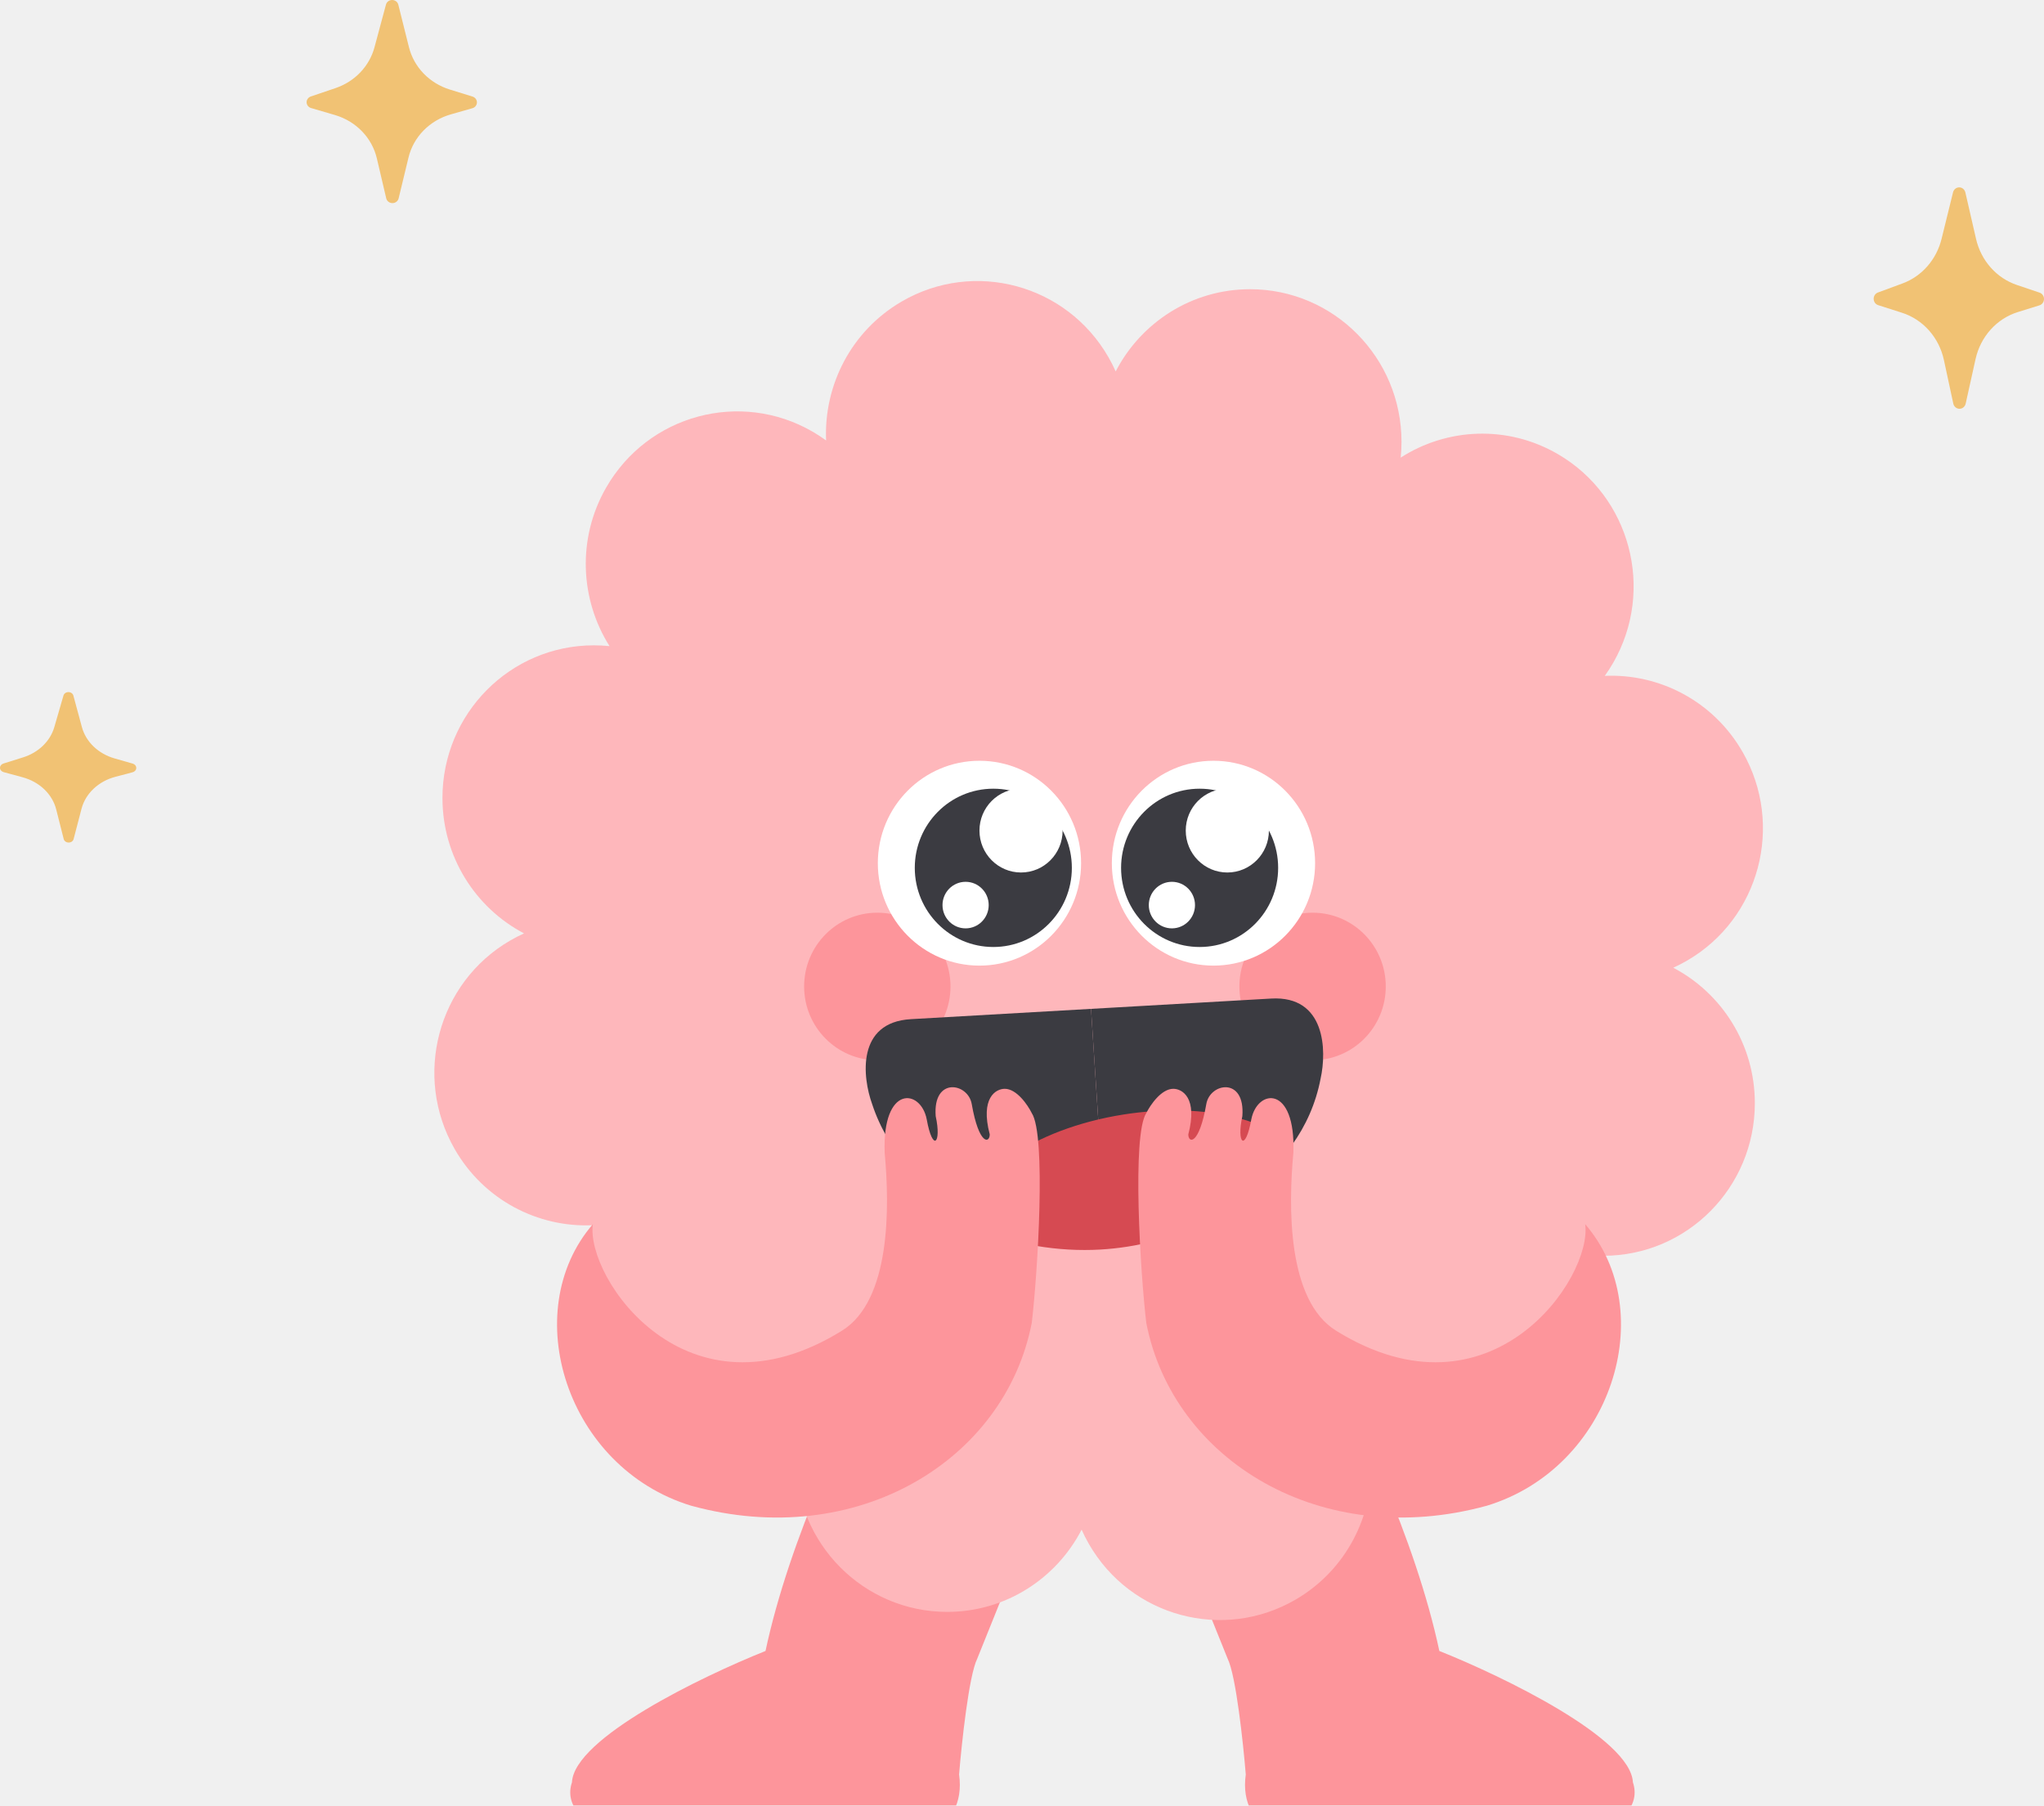
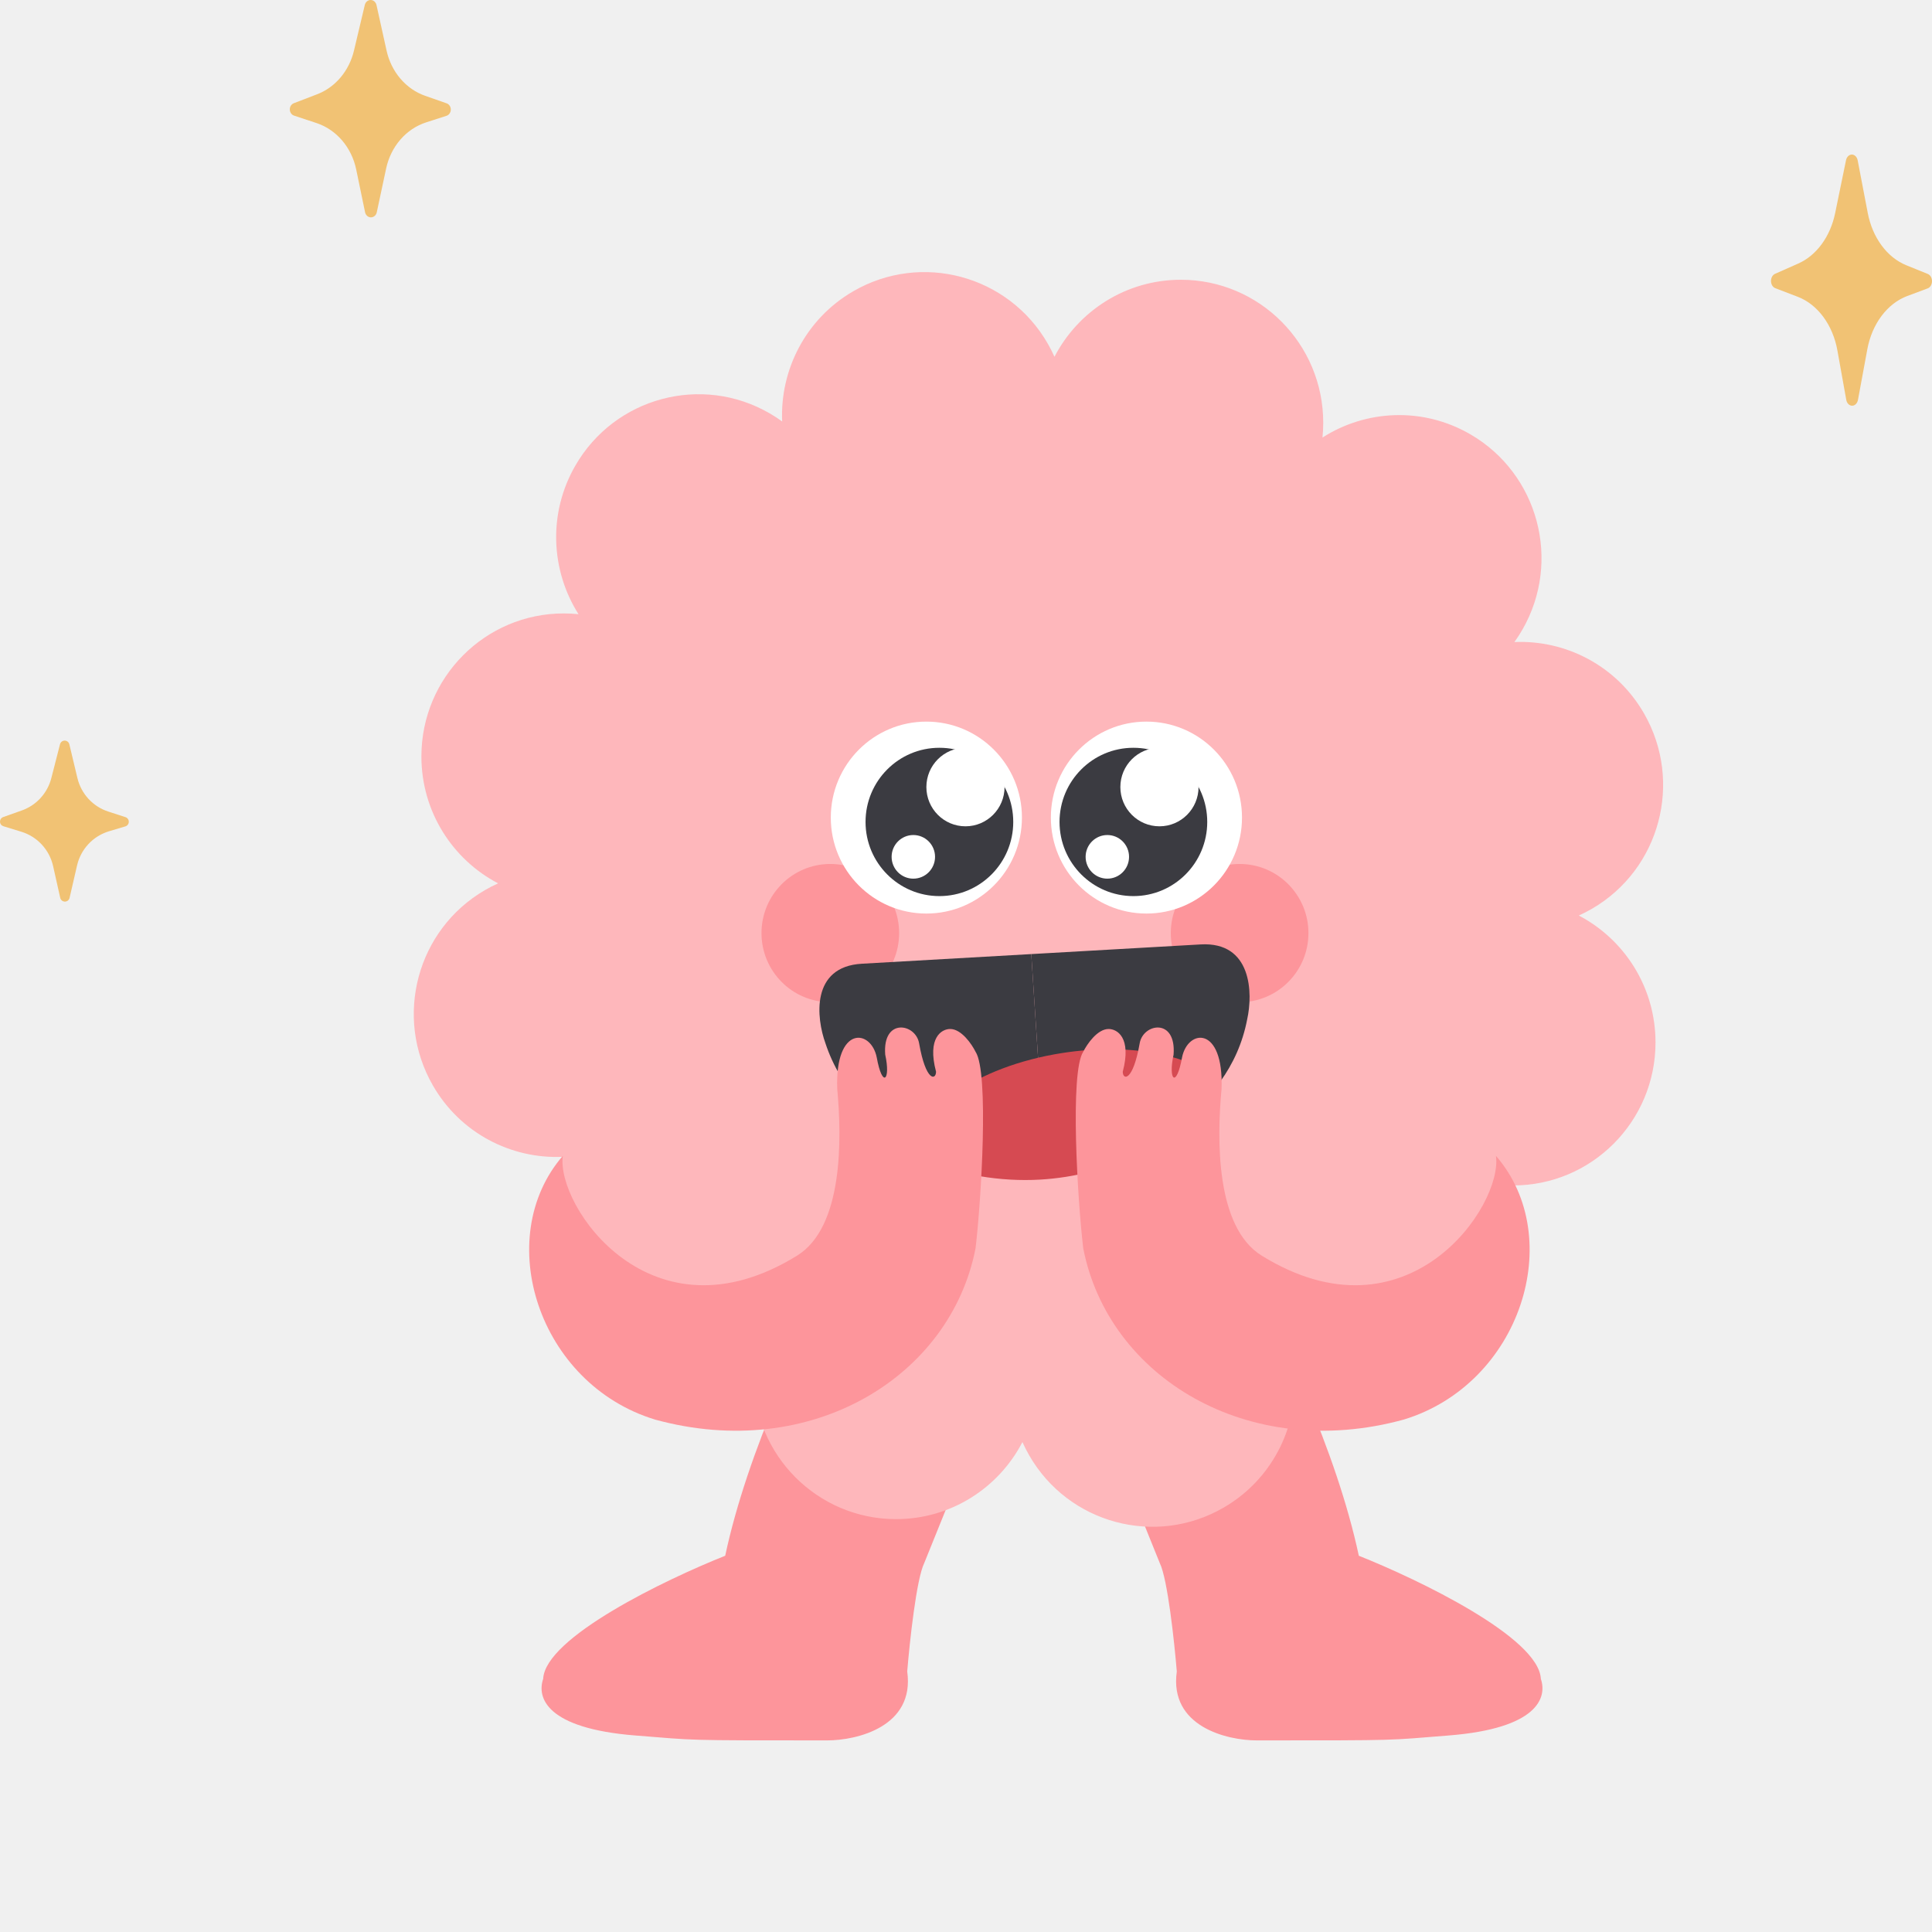
- <svg xmlns="http://www.w3.org/2000/svg" width="240" height="212" viewBox="0 0 240 212" fill="none">
+ <svg xmlns="http://www.w3.org/2000/svg" width="200" height="200" viewBox="0 0 200 200" fill="none">
  <g clip-path="url(#clip0_821_4938)">
-     <path d="M89.885 193.86C92.659 180.819 99.684 165.784 104.734 157.145H129.887L114.735 194.786C113.765 196.76 112.916 204.659 112.613 208.361C113.583 215.272 106.351 217 102.613 217C84.288 217 86.455 217 78.673 216.383C67.556 215.501 66.35 211.652 67.158 209.287C67.4 204.103 82.41 196.843 89.885 193.86Z" fill="#FD959B" />
-     <path d="M169.003 193.86C166.229 180.819 159.205 165.784 154.154 157.145H129.002L144.154 194.786C145.124 196.76 145.972 204.659 146.275 208.361C145.306 215.272 152.538 217 156.276 217C174.6 217 172.434 217 180.216 216.383C191.333 215.501 192.539 211.652 191.731 209.287C191.489 204.103 176.478 196.843 169.003 193.86Z" fill="#FD959B" />
-     <path fill-rule="evenodd" clip-rule="evenodd" d="M146.78 33.96C139.918 33.96 133.965 37.878 131 43.614C130.752 43.056 130.473 42.505 130.163 41.963C125.253 33.392 114.378 30.455 105.874 35.404C99.932 38.862 96.719 45.255 96.998 51.718C96.506 51.359 95.99 51.022 95.453 50.709C86.948 45.761 76.074 48.697 71.164 57.268C67.733 63.258 68.123 70.413 71.57 75.869C70.966 75.807 70.353 75.775 69.732 75.775C59.912 75.775 51.952 83.798 51.952 93.695C51.952 100.611 55.839 106.612 61.531 109.6C60.977 109.85 60.43 110.131 59.893 110.444C51.389 115.393 48.475 126.353 53.385 134.924C56.816 140.913 63.159 144.151 69.57 143.87C69.215 144.366 68.88 144.885 68.57 145.427C63.66 153.998 66.574 164.958 75.078 169.907C81.02 173.365 88.12 172.973 93.533 169.498C93.471 170.107 93.439 170.725 93.439 171.35C93.439 181.248 101.4 189.271 111.22 189.271C118.082 189.271 124.036 185.353 127 179.616C127.248 180.174 127.527 180.726 127.838 181.267C132.748 189.839 143.622 192.775 152.126 187.827C158.068 184.369 161.281 177.976 161.002 171.514C161.494 171.873 162.009 172.209 162.546 172.522C171.05 177.47 181.925 174.533 186.835 165.962C190.265 159.973 189.876 152.817 186.429 147.361C187.033 147.424 187.647 147.456 188.268 147.456C198.088 147.456 206.048 139.433 206.048 129.536C206.048 122.62 202.162 116.619 196.469 113.631C197.023 113.381 197.57 113.1 198.107 112.787C206.611 107.839 209.525 96.879 204.615 88.308C201.184 82.318 194.841 79.08 188.43 79.361C188.786 78.865 189.12 78.346 189.43 77.804C194.34 69.232 191.427 58.272 182.922 53.324C176.98 49.866 169.88 50.258 164.466 53.733C164.528 53.124 164.56 52.506 164.56 51.881C164.56 41.984 156.6 33.96 146.78 33.96Z" fill="#FEB7BB" />
-     <ellipse cx="103.011" cy="115.832" rx="8.593" ry="8.661" fill="#FD959B" />
-     <ellipse cx="154.119" cy="115.832" rx="8.593" ry="8.661" fill="#FD959B" />
-     <ellipse cx="115.005" cy="101.358" rx="11.933" ry="12.027" fill="white" />
-     <ellipse cx="116.632" cy="101.904" rx="9.221" ry="9.294" fill="#3B3B41" />
-     <ellipse cx="113.378" cy="106.277" rx="2.712" ry="2.733" fill="white" />
-     <ellipse cx="119.887" cy="97.53" rx="4.882" ry="4.92" fill="white" />
-     <ellipse cx="11.933" cy="12.027" rx="11.933" ry="12.027" transform="matrix(-1 0 0 1 154.415 89.3306)" fill="white" />
-     <ellipse cx="140.855" cy="101.904" rx="9.221" ry="9.294" fill="#3B3B41" />
-     <ellipse cx="137.601" cy="106.277" rx="2.712" ry="2.733" fill="white" />
-     <ellipse cx="144.109" cy="97.53" rx="4.882" ry="4.92" fill="white" />
-     <path d="M129.854 145.324L128.104 118.462L106.948 119.672C100.554 120.038 101.257 126.48 102.408 129.656C106.174 141.109 119.041 145.942 129.854 145.324Z" fill="#3B3B41" />
-     <path d="M129.854 145.324L128.104 118.462L149.259 117.252C155.653 116.887 155.792 123.362 155.062 126.645C152.811 138.442 140.667 144.706 129.854 145.324Z" fill="#3B3B41" />
-     <path fill-rule="evenodd" clip-rule="evenodd" d="M151.797 134.717C148.618 131.184 140.711 129.495 131.968 130.861C121.191 132.545 113.225 138.231 114.174 143.562C114.207 143.749 114.251 143.933 114.305 144.114C119.002 146.17 124.308 147.004 129.196 146.725C137.748 146.236 147.133 142.215 151.797 134.717Z" fill="#D64A52" />
-     <path d="M121.147 130.703C122.839 133.272 121.852 149.38 121.147 155.326C118.029 171.439 100.636 182.159 81.136 176.799C66.511 172.332 60.75 154.018 69.613 143.744C68.727 149.998 80.633 167.559 98.864 156.251C104.625 152.678 104.461 141.644 103.874 135.341C103.592 127.35 108.104 127.849 108.809 131.417C109.514 135.341 110.571 134.271 109.866 131.06C109.514 126.422 113.661 127.136 114.097 129.633C114.943 134.485 116.212 134.271 116.212 133.201C115.084 128.919 116.917 127.849 117.974 127.849C119.384 127.849 120.677 129.752 121.147 130.703Z" fill="#FD959B" />
-     <path d="M134.592 130.703C132.9 133.272 133.887 149.38 134.592 155.326C137.71 171.439 155.103 182.159 174.603 176.799C189.228 172.332 194.989 154.018 186.126 143.744C187.012 149.998 175.106 167.559 156.875 156.251C151.114 152.678 151.278 141.644 151.865 135.341C152.147 127.35 147.635 127.849 146.93 131.417C146.225 135.341 145.168 134.271 145.873 131.06C146.225 126.422 142.078 127.136 141.642 129.633C140.796 134.485 139.527 134.271 139.527 133.201C140.655 128.919 138.822 127.849 137.765 127.849C136.355 127.849 135.062 129.752 134.592 130.703Z" fill="#FD959B" />
-     <path d="M43.971 5.554L45.319 0.537C45.361 0.382 45.455 0.246 45.587 0.148C45.719 0.051 45.882 -0.001 46.048 2.43102e-05C46.215 0.001 46.376 0.056 46.507 0.155C46.637 0.255 46.729 0.393 46.768 0.549L48.02 5.551C48.309 6.702 48.901 7.763 49.74 8.632C50.579 9.501 51.636 10.148 52.811 10.512L55.483 11.339C55.635 11.386 55.767 11.479 55.86 11.603C55.953 11.727 56.002 11.877 56 12.029C55.998 12.182 55.945 12.331 55.849 12.453C55.753 12.575 55.619 12.664 55.467 12.708L52.93 13.431C51.71 13.779 50.608 14.431 49.735 15.32C48.863 16.21 48.252 17.306 47.965 18.496L46.805 23.296C46.767 23.454 46.674 23.595 46.542 23.695C46.409 23.796 46.245 23.851 46.076 23.85C45.907 23.849 45.743 23.794 45.611 23.693C45.48 23.591 45.388 23.45 45.35 23.292L44.249 18.597C43.969 17.407 43.367 16.309 42.502 15.415C41.638 14.521 40.542 13.862 39.326 13.506L36.529 12.687C36.378 12.643 36.246 12.554 36.151 12.434C36.056 12.314 36.004 12.168 36 12.017C35.997 11.866 36.043 11.719 36.133 11.595C36.222 11.47 36.35 11.377 36.498 11.326L39.394 10.346C40.508 9.969 41.508 9.334 42.306 8.499C43.104 7.663 43.676 6.652 43.971 5.554V5.554Z" fill="#F1C274" />
-     <path d="M6.377 85.381L7.455 81.665C7.489 81.55 7.564 81.448 7.67 81.376C7.776 81.304 7.905 81.266 8.039 81.267C8.172 81.268 8.301 81.308 8.405 81.382C8.51 81.455 8.583 81.558 8.614 81.673L9.616 85.378C9.847 86.231 10.321 87.017 10.992 87.661C11.663 88.304 12.509 88.784 13.448 89.053L15.586 89.666C15.708 89.701 15.813 89.769 15.888 89.861C15.962 89.953 16.001 90.064 16 90.177C15.998 90.29 15.956 90.4 15.88 90.491C15.803 90.581 15.695 90.647 15.573 90.68L13.544 91.215C12.568 91.473 11.686 91.956 10.988 92.615C10.291 93.274 9.802 94.086 9.572 94.967L8.644 98.523C8.614 98.64 8.539 98.744 8.433 98.819C8.327 98.893 8.196 98.934 8.061 98.933C7.926 98.933 7.795 98.892 7.689 98.817C7.584 98.742 7.51 98.637 7.48 98.52L6.599 95.042C6.376 94.161 5.893 93.348 5.202 92.685C4.51 92.023 3.633 91.535 2.661 91.271L0.423 90.664C0.303 90.632 0.197 90.566 0.121 90.477C0.045 90.388 0.003 90.28 0 90.168C-0.003 90.057 0.035 89.947 0.106 89.855C0.178 89.763 0.28 89.694 0.399 89.657L2.715 88.93C3.606 88.651 4.406 88.181 5.045 87.562C5.684 86.943 6.141 86.194 6.377 85.381V85.381Z" fill="#F1C274" />
-     <path d="M227.971 28.054L229.319 22.586C229.361 22.417 229.455 22.268 229.587 22.162C229.719 22.055 229.881 21.999 230.048 22C230.215 22.002 230.376 22.061 230.506 22.17C230.637 22.278 230.729 22.429 230.768 22.599L232.02 28.051C232.308 29.306 232.9 30.463 233.739 31.41C234.578 32.358 235.636 33.063 236.81 33.46L239.483 34.362C239.634 34.413 239.767 34.514 239.86 34.649C239.953 34.785 240.002 34.948 240 35.114C239.998 35.281 239.945 35.443 239.849 35.576C239.753 35.709 239.619 35.806 239.466 35.853L236.928 36.643C235.708 37.022 234.606 37.733 233.734 38.702C232.862 39.672 232.251 40.866 231.963 42.163L230.804 47.395C230.766 47.568 230.673 47.721 230.541 47.831C230.408 47.941 230.244 48.001 230.075 48C229.905 47.999 229.742 47.939 229.61 47.828C229.478 47.717 229.386 47.563 229.349 47.39L228.247 42.274C227.968 40.976 227.366 39.78 226.501 38.805C225.636 37.83 224.54 37.112 223.324 36.724L220.529 35.831C220.378 35.783 220.246 35.686 220.151 35.555C220.057 35.424 220.004 35.265 220 35.101C219.997 34.937 220.043 34.775 220.132 34.64C220.222 34.505 220.35 34.403 220.498 34.348L223.394 33.279C224.508 32.868 225.508 32.176 226.306 31.265C227.105 30.354 227.676 29.251 227.971 28.054Z" fill="#F1C274" />
+     <path d="M75.072 161.051C77.371 150.278 83.195 137.858 87.382 130.721H108.235L95.673 161.816C94.869 163.447 94.166 169.972 93.915 173.03C94.719 178.739 88.722 180.166 85.624 180.166C70.431 180.166 72.228 180.166 65.776 179.657C56.559 178.928 55.559 175.749 56.229 173.795C56.43 169.513 68.874 163.515 75.072 161.051Z" fill="#FD959B" />
+     <path d="M140.665 161.051C138.365 150.278 132.542 137.858 128.354 130.721H107.502L120.063 161.816C120.867 163.447 121.571 169.972 121.822 173.03C121.018 178.739 127.014 180.166 130.113 180.166C145.305 180.166 143.509 180.166 149.961 179.657C159.178 178.928 160.177 175.749 159.508 173.795C159.307 169.513 146.862 163.515 140.665 161.051Z" fill="#FD959B" />
+     <path fill-rule="evenodd" clip-rule="evenodd" d="M122.24 28.96C116.552 28.96 111.616 32.196 109.158 36.935C108.952 36.474 108.721 36.018 108.464 35.571C104.393 28.49 95.378 26.064 88.327 30.152C83.401 33.009 80.737 38.29 80.968 43.629C80.56 43.332 80.133 43.054 79.687 42.796C72.637 38.708 63.621 41.134 59.551 48.214C56.706 53.162 57.029 59.073 59.887 63.58C59.386 63.529 58.878 63.502 58.363 63.502C50.222 63.502 43.623 70.13 43.623 78.306C43.623 84.019 46.845 88.977 51.564 91.445C51.105 91.651 50.652 91.884 50.206 92.142C43.156 96.23 40.74 105.284 44.811 112.364C47.655 117.312 52.914 119.987 58.229 119.755C57.934 120.165 57.657 120.594 57.4 121.041C53.329 128.122 55.745 137.175 62.795 141.263C67.722 144.12 73.608 143.796 78.096 140.926C78.044 141.429 78.018 141.939 78.018 142.456C78.018 150.632 84.618 157.26 92.759 157.26C98.448 157.26 103.384 154.023 105.842 149.284C106.048 149.745 106.279 150.201 106.536 150.648C110.607 157.729 119.622 160.155 126.673 156.067C131.599 153.21 134.263 147.929 134.032 142.591C134.44 142.887 134.866 143.165 135.312 143.423C142.362 147.511 151.378 145.085 155.448 138.005C158.293 133.057 157.97 127.146 155.112 122.639C155.613 122.69 156.122 122.717 156.637 122.717C164.778 122.717 171.378 116.089 171.378 107.913C171.378 102.2 168.155 97.243 163.436 94.775C163.895 94.568 164.348 94.336 164.794 94.078C171.844 89.99 174.26 80.936 170.189 73.856C167.345 68.908 162.086 66.233 156.771 66.465C157.066 66.055 157.343 65.626 157.6 65.178C161.671 58.098 159.255 49.044 152.205 44.956C147.278 42.099 141.392 42.423 136.903 45.294C136.955 44.791 136.981 44.28 136.981 43.764C136.981 35.588 130.382 28.96 122.24 28.96Z" fill="#FEB7BB" />
+     <ellipse cx="85.954" cy="96.593" rx="7.124" ry="7.155" fill="#FD959B" />
+     <ellipse cx="128.325" cy="96.593" rx="7.124" ry="7.155" fill="#FD959B" />
+     <ellipse cx="95.897" cy="84.636" rx="9.893" ry="9.935" fill="white" />
+     <ellipse cx="97.246" cy="85.087" rx="7.645" ry="7.677" fill="#3B3B41" />
+     <ellipse cx="94.548" cy="88.7" rx="2.248" ry="2.258" fill="white" />
+     <ellipse cx="99.945" cy="81.474" rx="4.047" ry="4.065" fill="white" />
+     <ellipse cx="9.893" cy="9.935" rx="9.893" ry="9.935" transform="matrix(-1 0 0 1 128.571 74.7007)" fill="white" />
+     <ellipse cx="117.328" cy="85.087" rx="7.645" ry="7.677" fill="#3B3B41" />
+     <ellipse cx="114.631" cy="88.7" rx="2.248" ry="2.258" fill="white" />
+     <ellipse cx="120.026" cy="81.474" rx="4.047" ry="4.065" fill="white" />
+     <path d="M108.208 120.956L106.757 98.766L89.218 99.765C83.917 100.067 84.5 105.389 85.454 108.012C88.576 117.474 99.244 121.467 108.208 120.956Z" fill="#3B3B41" />
+     <path d="M108.208 120.956L106.757 98.766L124.296 97.766C129.597 97.464 129.712 102.813 129.107 105.525C127.241 115.271 117.173 120.445 108.208 120.956Z" fill="#3B3B41" />
+     <path fill-rule="evenodd" clip-rule="evenodd" d="M126.4 112.193C123.764 109.275 117.209 107.88 109.96 109.008C101.026 110.399 94.421 115.096 95.208 119.5C95.236 119.654 95.272 119.806 95.317 119.956C99.211 121.654 103.61 122.343 107.662 122.113C114.753 121.709 122.533 118.387 126.4 112.193Z" fill="#D64A52" />
+     <path d="M100.989 108.878C102.392 111 101.574 124.306 100.989 129.218C98.404 142.529 83.985 151.385 67.818 146.957C55.693 143.267 50.917 128.138 58.265 119.651C57.53 124.817 67.401 139.324 82.515 129.983C87.292 127.031 87.156 117.916 86.669 112.709C86.435 106.108 90.176 106.52 90.76 109.467C91.345 112.709 92.222 111.825 91.637 109.173C91.345 105.341 94.783 105.931 95.144 107.994C95.846 112.002 96.898 111.825 96.898 110.941C95.962 107.404 97.482 106.52 98.359 106.52C99.528 106.52 100.599 108.092 100.989 108.878Z" fill="#FD959B" />
+     <path d="M112.136 108.878C110.733 111 111.552 124.306 112.136 129.218C114.721 142.529 129.14 151.385 145.307 146.957C157.432 143.267 162.209 128.138 154.86 119.651C155.595 124.817 145.724 139.324 130.61 129.983C125.833 127.031 125.969 117.916 126.456 112.709C126.69 106.108 122.949 106.52 122.365 109.467C121.78 112.709 120.904 111.825 121.488 109.173C121.78 105.341 118.342 105.931 117.981 107.994C117.28 112.002 116.228 111.825 116.228 110.941C117.163 107.404 115.643 106.52 114.766 106.52C113.597 106.52 112.526 108.092 112.136 108.878Z" fill="#FD959B" />
+     <path d="M36.643 5.24L37.766 0.507C37.801 0.361 37.879 0.232 37.989 0.14C38.1 0.048 38.235 -0.001 38.374 2.29342e-05C38.512 0.001 38.647 0.053 38.755 0.147C38.864 0.24 38.941 0.371 38.973 0.518L40.017 5.236C40.257 6.323 40.751 7.324 41.45 8.143C42.149 8.963 43.03 9.574 44.009 9.917L46.236 10.697C46.362 10.742 46.472 10.829 46.55 10.946C46.627 11.063 46.668 11.204 46.667 11.348C46.665 11.493 46.621 11.633 46.541 11.748C46.461 11.863 46.349 11.947 46.222 11.988L44.108 12.67C43.092 12.999 42.173 13.614 41.446 14.453C40.719 15.293 40.21 16.326 39.971 17.449L39.004 21.977C38.972 22.126 38.895 22.259 38.785 22.354C38.674 22.449 38.538 22.5 38.397 22.5C38.256 22.5 38.119 22.447 38.01 22.352C37.9 22.256 37.823 22.122 37.792 21.973L36.874 17.545C36.641 16.422 36.139 15.386 35.419 14.543C34.698 13.699 33.785 13.077 32.772 12.741L30.441 11.969C30.315 11.927 30.205 11.844 30.126 11.73C30.047 11.617 30.003 11.479 30 11.337C29.997 11.195 30.036 11.055 30.11 10.938C30.185 10.821 30.292 10.733 30.415 10.685L32.828 9.76C33.757 9.404 34.59 8.806 35.255 8.018C35.92 7.229 36.397 6.275 36.643 5.24V5.24Z" fill="#F1C274" />
+     <path d="M5.314 80.548L6.213 77.042C6.241 76.934 6.304 76.838 6.392 76.77C6.48 76.702 6.588 76.666 6.699 76.666C6.81 76.667 6.917 76.706 7.004 76.775C7.091 76.845 7.153 76.941 7.179 77.05L8.014 80.545C8.206 81.35 8.601 82.091 9.16 82.699C9.719 83.306 10.424 83.758 11.207 84.012L12.989 84.591C13.09 84.624 13.178 84.688 13.24 84.775C13.302 84.862 13.335 84.966 13.333 85.073C13.332 85.18 13.297 85.283 13.233 85.368C13.169 85.454 13.079 85.516 12.978 85.547L11.287 86.052C10.473 86.295 9.738 86.751 9.157 87.373C8.575 87.994 8.168 88.76 7.977 89.591L7.203 92.946C7.178 93.056 7.116 93.155 7.028 93.225C6.939 93.295 6.83 93.334 6.717 93.333C6.605 93.333 6.496 93.294 6.408 93.223C6.32 93.152 6.258 93.053 6.234 92.943L5.499 89.663C5.313 88.831 4.911 88.064 4.335 87.439C3.758 86.814 3.028 86.353 2.217 86.104L0.352 85.532C0.252 85.501 0.164 85.44 0.101 85.356C0.038 85.272 0.002 85.17 0 85.064C-0.002 84.959 0.029 84.856 0.088 84.769C0.148 84.682 0.233 84.617 0.332 84.582L2.263 83.896C3.005 83.633 3.672 83.189 4.204 82.605C4.736 82.022 5.117 81.315 5.314 80.548V80.548Z" fill="#F1C274" />
+     <path d="M189.976 22.054L191.099 16.586C191.134 16.417 191.212 16.268 191.323 16.162C191.433 16.055 191.568 15.999 191.707 16C191.845 16.002 191.98 16.061 192.089 16.17C192.197 16.278 192.274 16.429 192.306 16.599L193.35 22.051C193.59 23.306 194.083 24.463 194.783 25.41C195.482 26.358 196.363 27.063 197.342 27.46L199.569 28.362C199.695 28.413 199.805 28.514 199.883 28.649C199.96 28.785 200.001 28.948 200 29.114C199.998 29.281 199.954 29.443 199.874 29.576C199.794 29.709 199.682 29.806 199.555 29.853L197.44 30.643C196.423 31.022 195.505 31.733 194.778 32.702C194.051 33.672 193.542 34.866 193.303 36.163L192.337 41.395C192.305 41.568 192.227 41.721 192.117 41.831C192.007 41.941 191.87 42.001 191.729 42C191.588 41.999 191.451 41.939 191.341 41.828C191.231 41.717 191.155 41.563 191.124 41.39L190.206 36.274C189.973 34.976 189.471 33.78 188.751 32.805C188.03 31.83 187.117 31.112 186.104 30.724L183.774 29.831C183.649 29.783 183.539 29.686 183.459 29.555C183.38 29.424 183.336 29.265 183.333 29.101C183.331 28.937 183.369 28.775 183.444 28.64C183.518 28.505 183.625 28.403 183.748 28.348L186.161 27.279C187.09 26.868 187.923 26.176 188.589 25.265C189.254 24.354 189.73 23.251 189.976 22.054V22.054Z" fill="#F1C274" />
  </g>
  <defs>
    <clipPath id="clip0_821_4938">
-       <rect width="240" height="212" fill="white" />
+       <rect width="200" height="200" fill="white" />
    </clipPath>
  </defs>
</svg>
